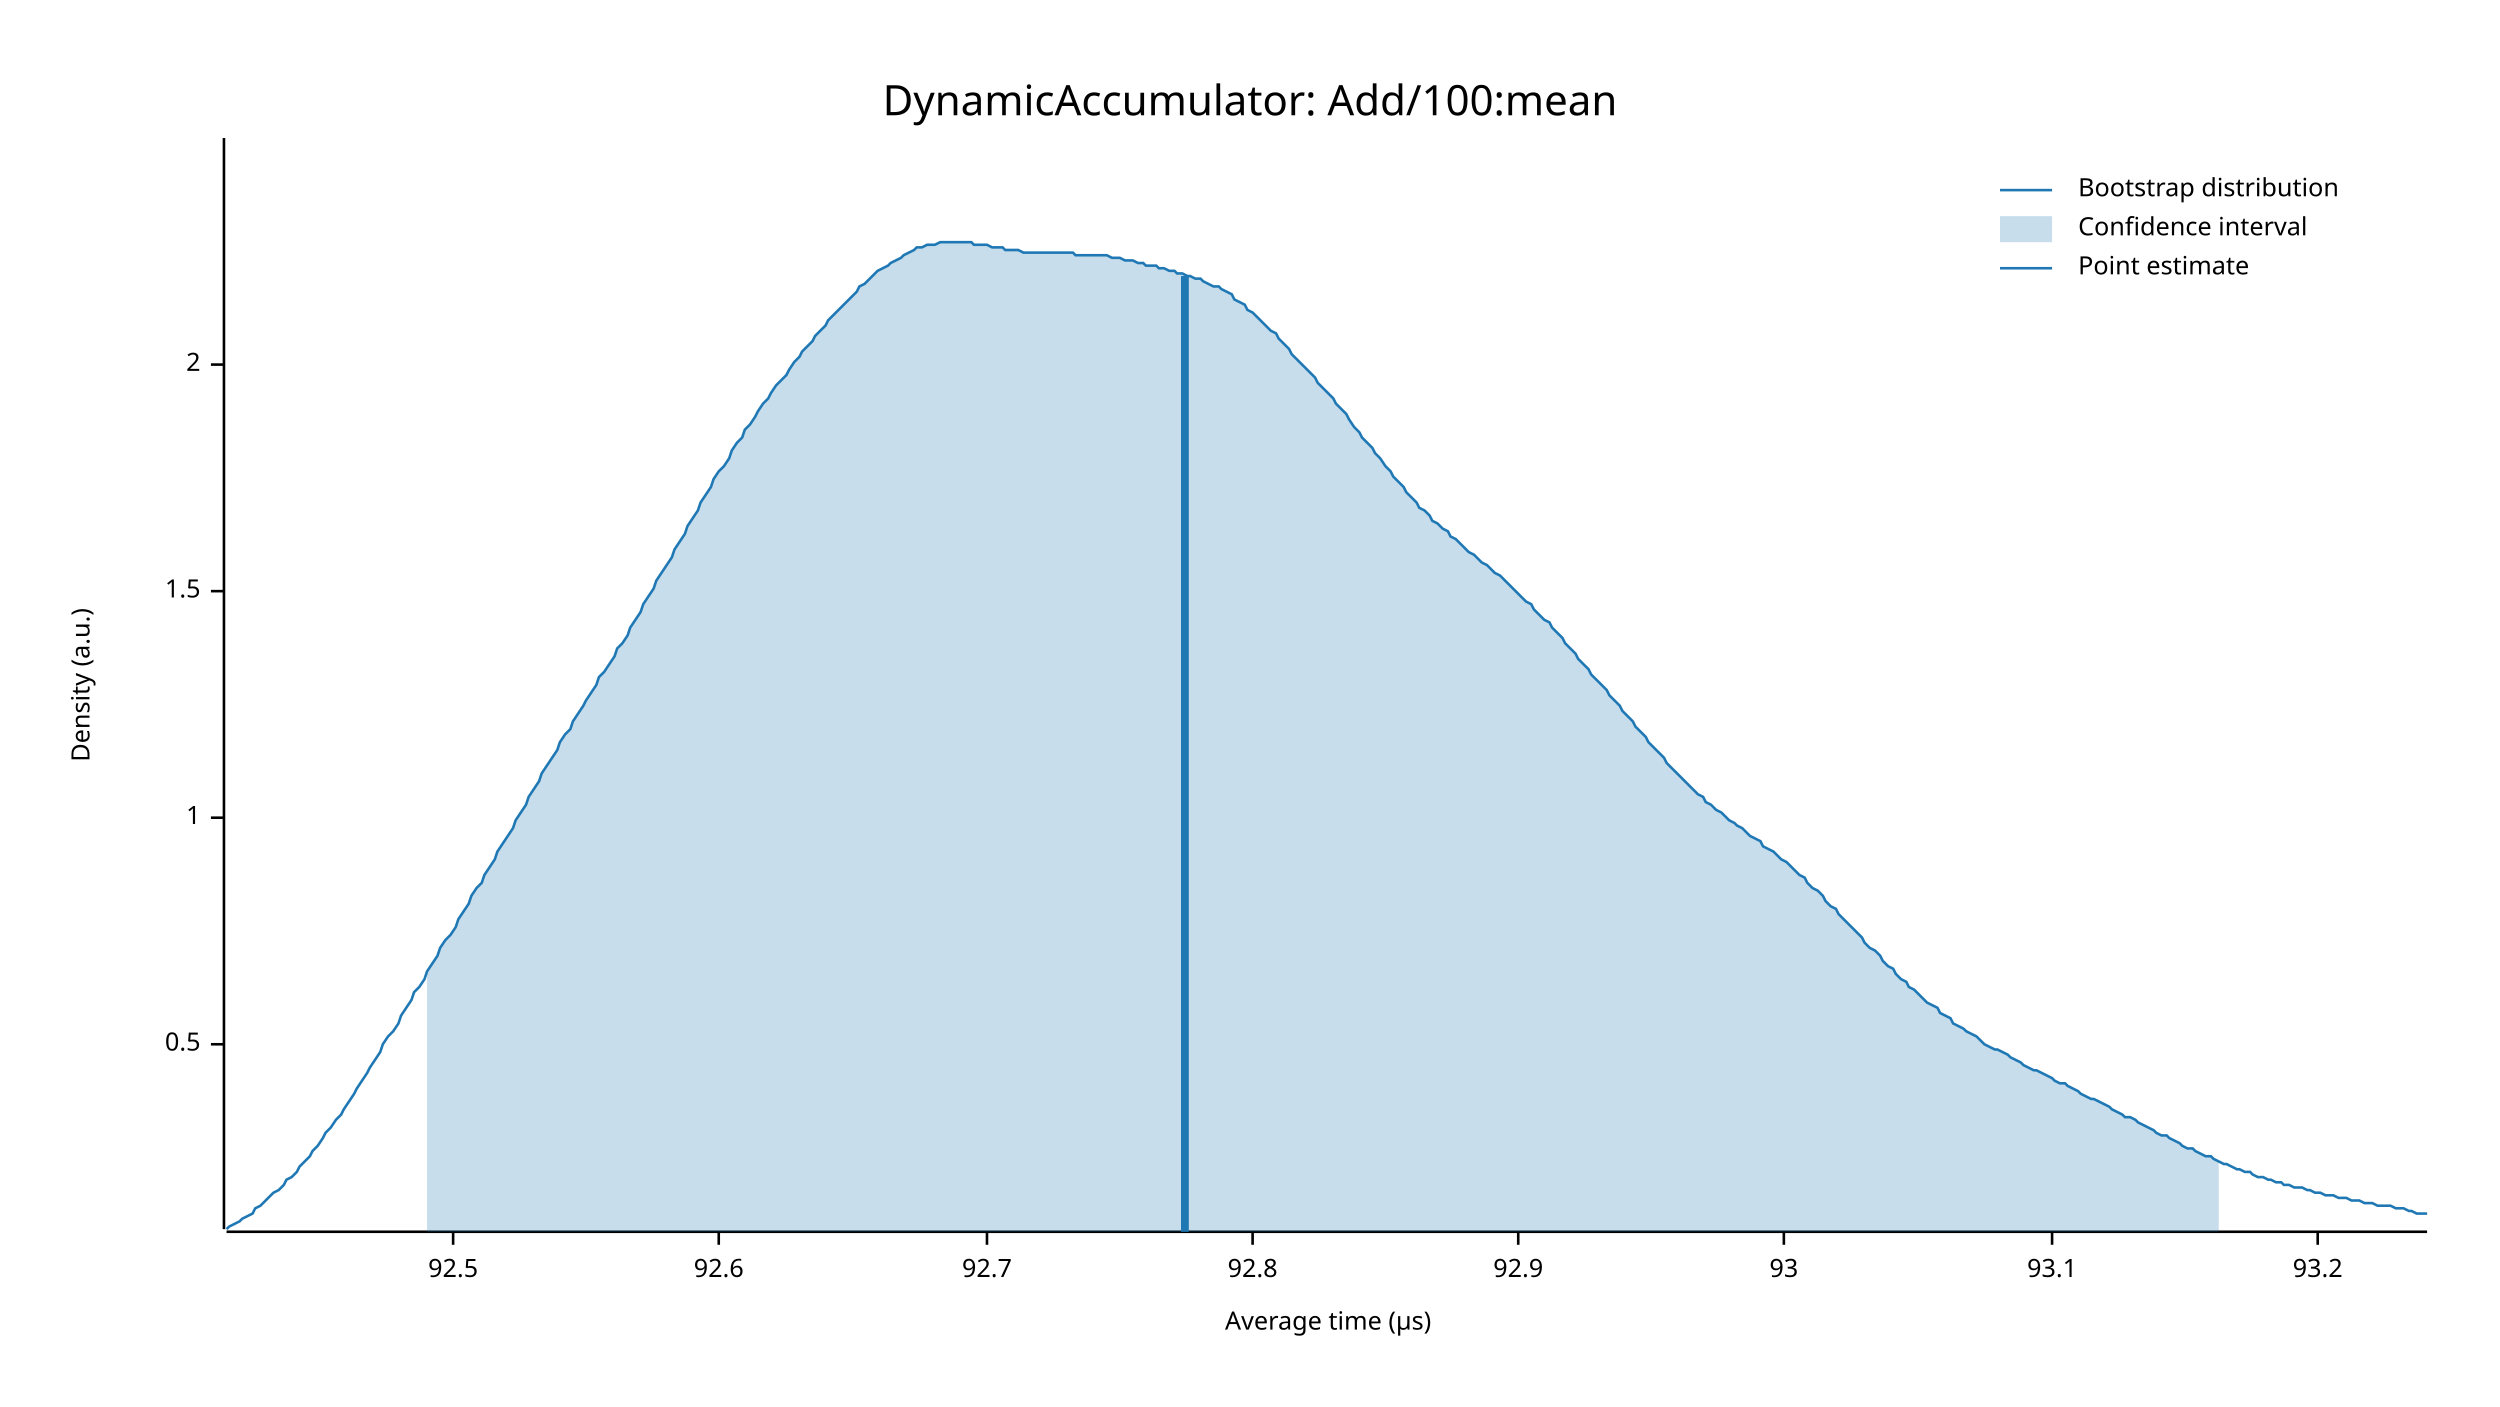
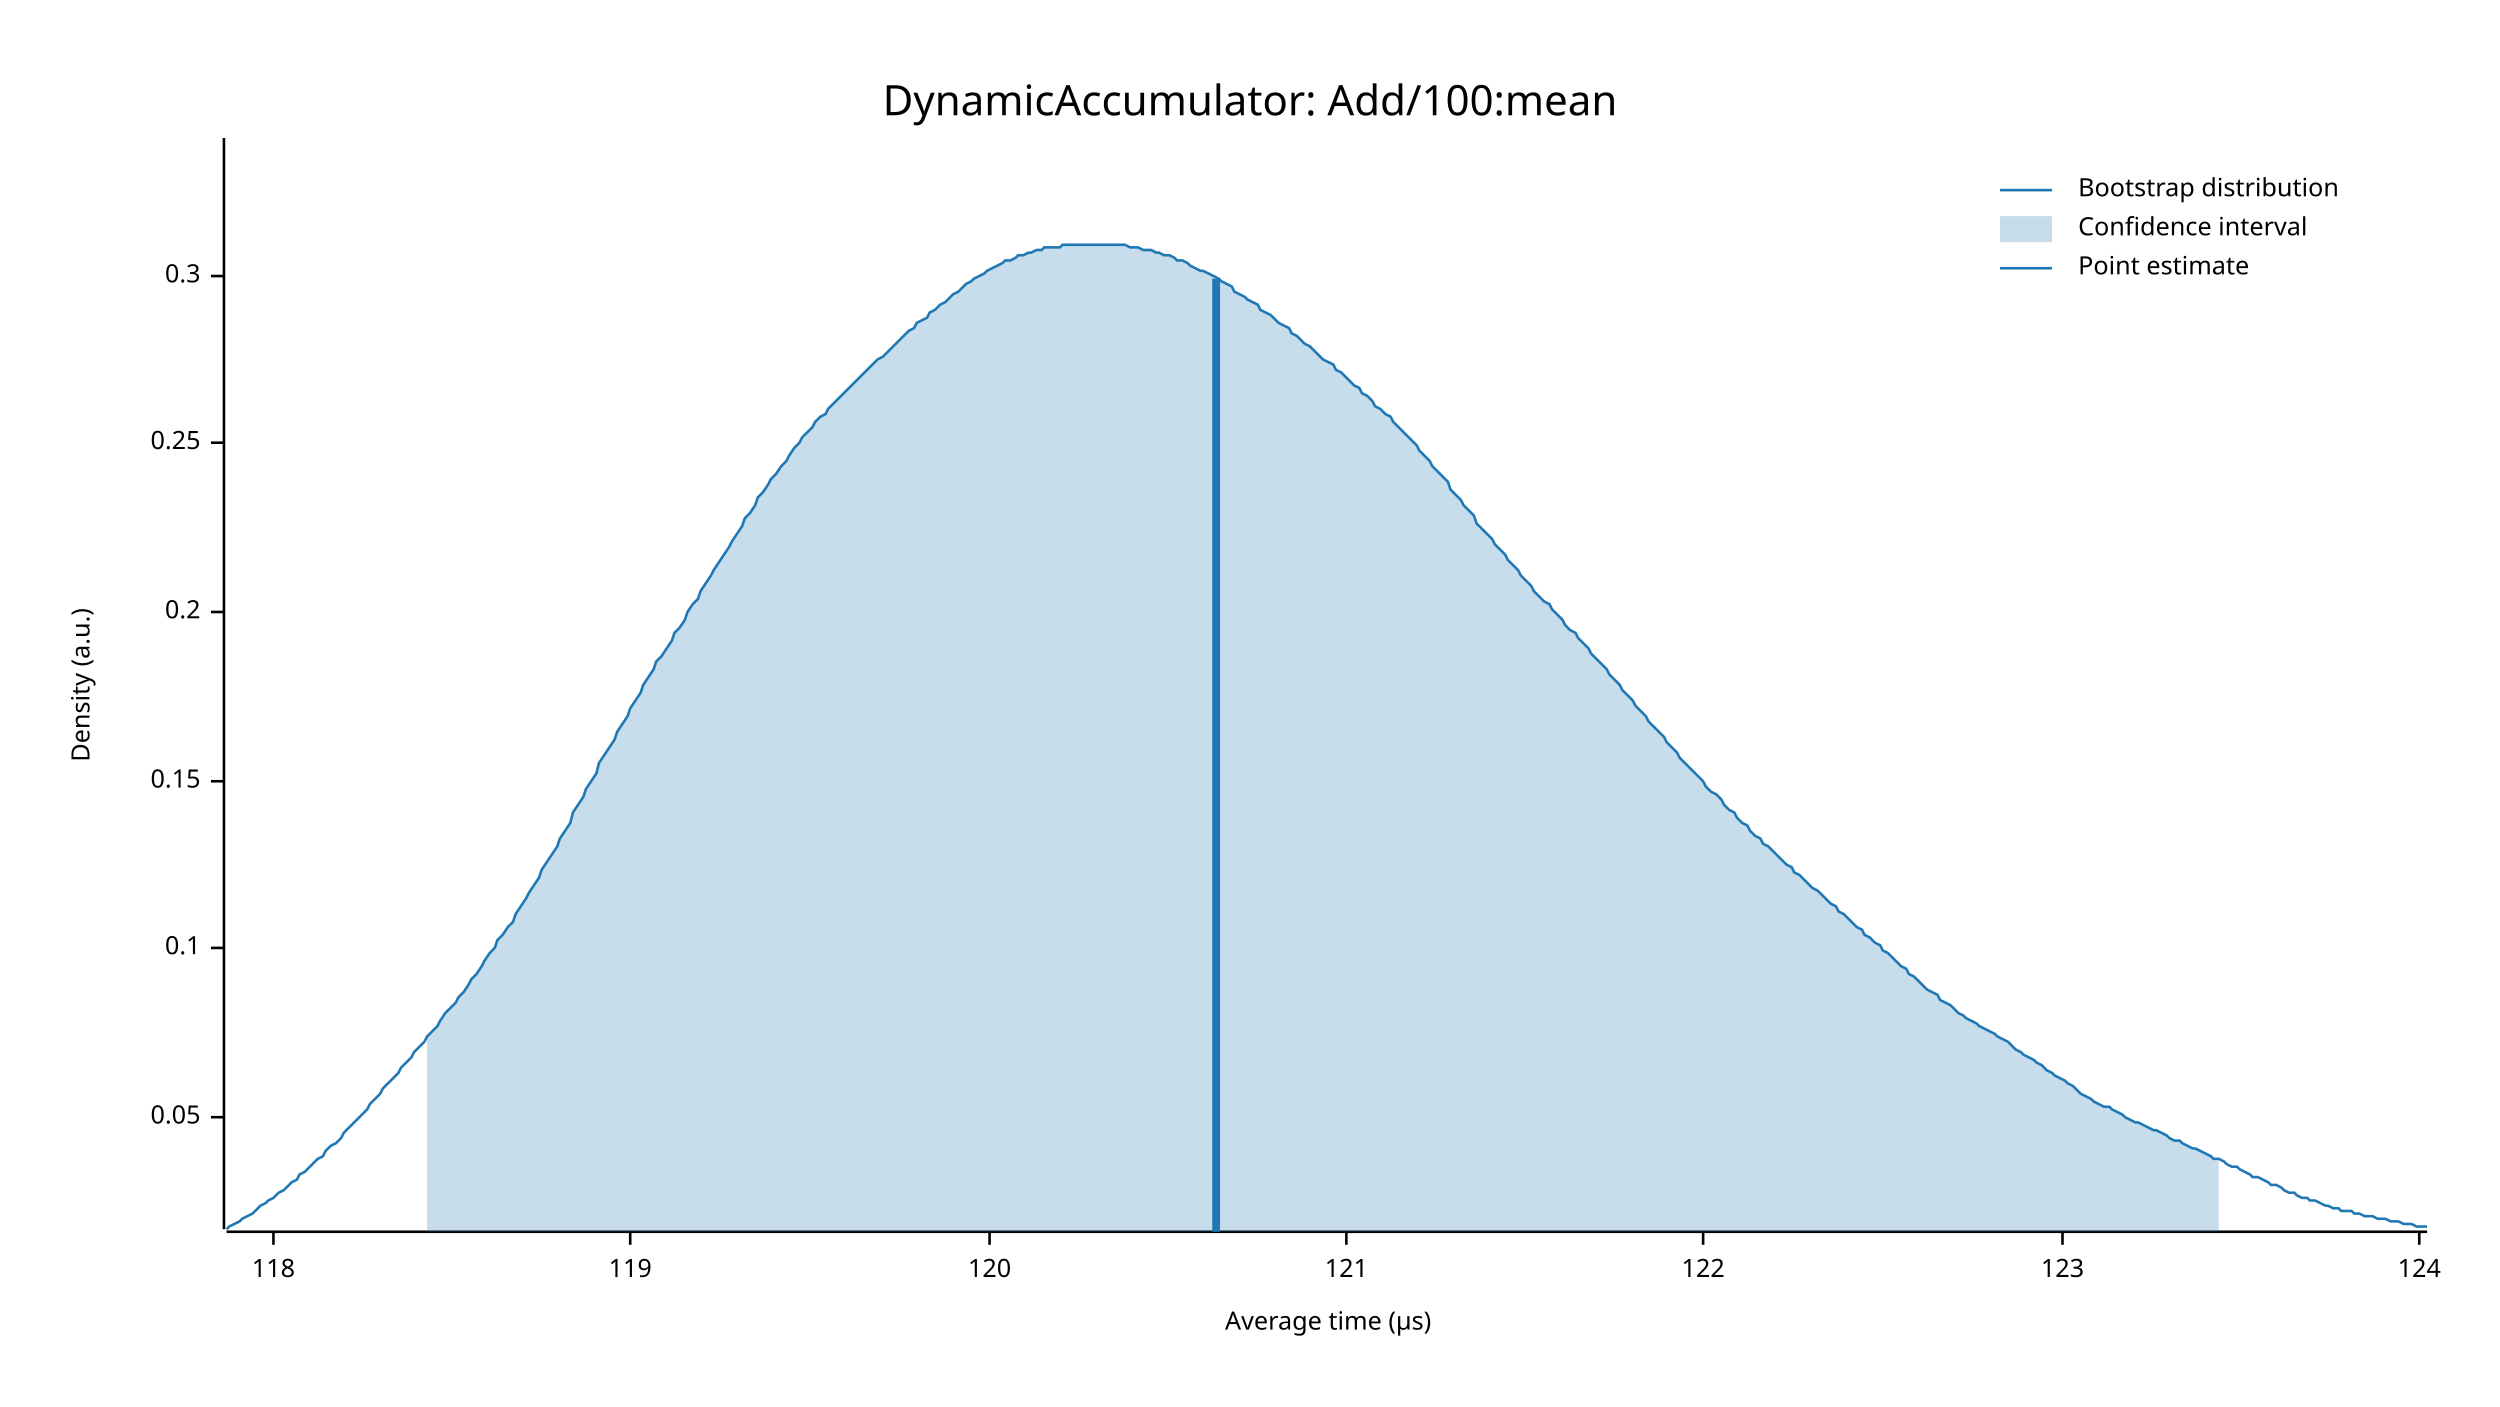
<svg xmlns="http://www.w3.org/2000/svg" width="960" height="540" viewBox="0 0 960 540">
  <text x="480" y="32" dy="0.76em" text-anchor="middle" font-family="sans-serif" font-size="16.129" opacity="1" fill="#000000">
DynamicAccumulator: Add/100:mean
</text>
  <text x="27" y="263" dy="0.76em" text-anchor="middle" font-family="sans-serif" font-size="9.677" opacity="1" fill="#000000" transform="rotate(270, 27, 263)">
Density (a.u.)
</text>
  <text x="510" y="513" dy="-0.5ex" text-anchor="middle" font-family="sans-serif" font-size="9.677" opacity="1" fill="#000000">
Average time (µs)
</text>
  <polyline fill="none" opacity="1" stroke="#000000" stroke-width="1" points="86,53 86,472 " />
-   <text x="77" y="401" dy="0.5ex" text-anchor="end" font-family="sans-serif" font-size="9.677" opacity="1" fill="#000000">
- 0.5
+   <text x="77" y="429" dy="0.5ex" text-anchor="end" font-family="sans-serif" font-size="9.677" opacity="1" fill="#000000">
+ 0.05
</text>
-   <polyline fill="none" opacity="1" stroke="#000000" stroke-width="1" points="81,401 86,401 " />
-   <text x="77" y="314" dy="0.5ex" text-anchor="end" font-family="sans-serif" font-size="9.677" opacity="1" fill="#000000">
- 1
+   <polyline fill="none" opacity="1" stroke="#000000" stroke-width="1" points="81,429 86,429 " />
+   <text x="77" y="364" dy="0.5ex" text-anchor="end" font-family="sans-serif" font-size="9.677" opacity="1" fill="#000000">
+ 0.1
</text>
-   <polyline fill="none" opacity="1" stroke="#000000" stroke-width="1" points="81,314 86,314 " />
-   <text x="77" y="227" dy="0.5ex" text-anchor="end" font-family="sans-serif" font-size="9.677" opacity="1" fill="#000000">
- 1.5
+   <polyline fill="none" opacity="1" stroke="#000000" stroke-width="1" points="81,364 86,364 " />
+   <text x="77" y="300" dy="0.5ex" text-anchor="end" font-family="sans-serif" font-size="9.677" opacity="1" fill="#000000">
+ 0.15
</text>
-   <polyline fill="none" opacity="1" stroke="#000000" stroke-width="1" points="81,227 86,227 " />
-   <text x="77" y="140" dy="0.5ex" text-anchor="end" font-family="sans-serif" font-size="9.677" opacity="1" fill="#000000">
- 2
+   <polyline fill="none" opacity="1" stroke="#000000" stroke-width="1" points="81,300 86,300 " />
+   <text x="77" y="235" dy="0.5ex" text-anchor="end" font-family="sans-serif" font-size="9.677" opacity="1" fill="#000000">
+ 0.2
</text>
-   <polyline fill="none" opacity="1" stroke="#000000" stroke-width="1" points="81,140 86,140 " />
+   <polyline fill="none" opacity="1" stroke="#000000" stroke-width="1" points="81,235 86,235 " />
+   <text x="77" y="170" dy="0.5ex" text-anchor="end" font-family="sans-serif" font-size="9.677" opacity="1" fill="#000000">
+ 0.25
+ </text>
+   <polyline fill="none" opacity="1" stroke="#000000" stroke-width="1" points="81,170 86,170 " />
+   <text x="77" y="106" dy="0.5ex" text-anchor="end" font-family="sans-serif" font-size="9.677" opacity="1" fill="#000000">
+ 0.3
+ </text>
+   <polyline fill="none" opacity="1" stroke="#000000" stroke-width="1" points="81,106 86,106 " />
  <polyline fill="none" opacity="1" stroke="#000000" stroke-width="1" points="87,473 932,473 " />
-   <text x="174" y="483" dy="0.76em" text-anchor="middle" font-family="sans-serif" font-size="9.677" opacity="1" fill="#000000">
- 92.5
+   <text x="105" y="483" dy="0.76em" text-anchor="middle" font-family="sans-serif" font-size="9.677" opacity="1" fill="#000000">
+ 118
</text>
-   <polyline fill="none" opacity="1" stroke="#000000" stroke-width="1" points="174,473 174,478 " />
-   <text x="276" y="483" dy="0.76em" text-anchor="middle" font-family="sans-serif" font-size="9.677" opacity="1" fill="#000000">
- 92.6
+   <polyline fill="none" opacity="1" stroke="#000000" stroke-width="1" points="105,473 105,478 " />
+   <text x="242" y="483" dy="0.76em" text-anchor="middle" font-family="sans-serif" font-size="9.677" opacity="1" fill="#000000">
+ 119
</text>
-   <polyline fill="none" opacity="1" stroke="#000000" stroke-width="1" points="276,473 276,478 " />
-   <text x="379" y="483" dy="0.76em" text-anchor="middle" font-family="sans-serif" font-size="9.677" opacity="1" fill="#000000">
- 92.7
+   <polyline fill="none" opacity="1" stroke="#000000" stroke-width="1" points="242,473 242,478 " />
+   <text x="380" y="483" dy="0.76em" text-anchor="middle" font-family="sans-serif" font-size="9.677" opacity="1" fill="#000000">
+ 120
</text>
-   <polyline fill="none" opacity="1" stroke="#000000" stroke-width="1" points="379,473 379,478 " />
-   <text x="481" y="483" dy="0.76em" text-anchor="middle" font-family="sans-serif" font-size="9.677" opacity="1" fill="#000000">
- 92.8
+   <polyline fill="none" opacity="1" stroke="#000000" stroke-width="1" points="380,473 380,478 " />
+   <text x="517" y="483" dy="0.76em" text-anchor="middle" font-family="sans-serif" font-size="9.677" opacity="1" fill="#000000">
+ 121
</text>
-   <polyline fill="none" opacity="1" stroke="#000000" stroke-width="1" points="481,473 481,478 " />
-   <text x="583" y="483" dy="0.76em" text-anchor="middle" font-family="sans-serif" font-size="9.677" opacity="1" fill="#000000">
- 92.9
+   <polyline fill="none" opacity="1" stroke="#000000" stroke-width="1" points="517,473 517,478 " />
+   <text x="654" y="483" dy="0.76em" text-anchor="middle" font-family="sans-serif" font-size="9.677" opacity="1" fill="#000000">
+ 122
</text>
-   <polyline fill="none" opacity="1" stroke="#000000" stroke-width="1" points="583,473 583,478 " />
-   <text x="685" y="483" dy="0.76em" text-anchor="middle" font-family="sans-serif" font-size="9.677" opacity="1" fill="#000000">
- 93
+   <polyline fill="none" opacity="1" stroke="#000000" stroke-width="1" points="654,473 654,478 " />
+   <text x="792" y="483" dy="0.76em" text-anchor="middle" font-family="sans-serif" font-size="9.677" opacity="1" fill="#000000">
+ 123
</text>
-   <polyline fill="none" opacity="1" stroke="#000000" stroke-width="1" points="685,473 685,478 " />
-   <text x="788" y="483" dy="0.76em" text-anchor="middle" font-family="sans-serif" font-size="9.677" opacity="1" fill="#000000">
- 93.1
+   <polyline fill="none" opacity="1" stroke="#000000" stroke-width="1" points="792,473 792,478 " />
+   <text x="929" y="483" dy="0.76em" text-anchor="middle" font-family="sans-serif" font-size="9.677" opacity="1" fill="#000000">
+ 124
</text>
-   <polyline fill="none" opacity="1" stroke="#000000" stroke-width="1" points="788,473 788,478 " />
-   <text x="890" y="483" dy="0.76em" text-anchor="middle" font-family="sans-serif" font-size="9.677" opacity="1" fill="#000000">
- 93.2
- </text>
-   <polyline fill="none" opacity="1" stroke="#000000" stroke-width="1" points="890,473 890,478 " />
-   <polyline fill="none" opacity="1" stroke="#1F78B4" stroke-width="1" points="87,472 88,471 90,470 92,469 93,468 95,467 97,466 98,464 100,463 102,461 103,460 105,458 107,457 109,455 110,453 112,452 114,450 115,448 117,446 119,444 120,442 122,440 124,437 125,435 127,433 129,430 131,428 132,426 134,423 136,420 137,418 139,415 141,412 142,410 144,407 146,404 147,401 149,398 151,396 153,393 154,390 156,387 158,384 159,381 161,379 163,376 164,373 166,370 168,367 169,364 171,361 173,359 175,356 176,353 178,350 180,347 181,344 183,341 185,339 186,336 188,333 190,330 191,327 193,324 195,321 197,318 198,315 200,312 202,309 203,306 205,303 207,300 208,297 210,294 212,291 214,288 215,285 217,282 219,280 220,277 222,274 224,271 225,269 227,266 229,263 230,260 232,258 234,255 236,252 237,249 239,247 241,244 242,241 244,238 246,235 247,232 249,229 251,226 252,223 254,220 256,217 258,214 259,211 261,208 263,205 264,202 266,199 268,196 269,193 271,190 273,187 274,184 276,181 278,179 280,176 281,173 283,170 285,168 286,165 288,163 290,160 291,158 293,155 295,153 296,151 298,148 300,146 302,144 303,142 305,139 307,137 308,135 310,133 312,131 313,129 315,127 317,125 318,123 320,121 322,119 324,117 325,116 327,114 329,112 330,110 332,109 334,107 335,106 337,104 339,103 341,102 342,101 344,100 346,99 347,98 349,97 351,96 352,95 354,95 356,94 357,94 359,94 361,93 363,93 364,93 366,93 368,93 369,93 371,93 373,93 374,94 376,94 378,94 379,94 381,95 383,95 385,95 386,96 388,96 390,96 391,96 393,97 395,97 396,97 398,97 400,97 401,97 403,97 405,97 407,97 408,97 410,97 412,97 413,98 415,98 417,98 418,98 420,98 422,98 423,98 425,98 427,99 429,99 430,99 432,100 434,100 435,100 437,101 439,101 440,102 442,102 444,102 445,103 447,103 449,104 451,104 452,105 454,105 456,106 457,106 459,107 461,107 462,108 464,109 466,110 468,110 469,111 471,112 473,113 474,115 476,116 478,117 479,119 481,120 483,122 484,123 486,125 488,127 490,128 491,130 493,132 495,134 496,136 498,138 500,140 501,141 503,143 505,145 506,147 508,149 510,151 512,153 513,155 515,157 517,159 518,161 520,164 522,166 523,168 525,170 527,172 528,174 530,176 532,179 534,181 535,183 537,185 539,187 540,189 542,191 544,193 545,195 547,196 549,198 550,200 552,201 554,203 556,204 557,206 559,207 561,209 562,210 564,212 566,213 567,214 569,216 571,217 573,219 574,220 576,221 578,223 579,224 581,226 583,228 584,229 586,231 588,232 589,234 591,236 593,238 595,239 596,241 598,243 600,245 601,247 603,249 605,251 606,253 608,255 610,257 611,259 613,261 615,263 617,265 618,267 620,269 622,271 623,273 625,275 627,277 628,279 630,281 632,283 633,285 635,287 637,289 639,291 640,293 642,295 644,297 645,298 647,300 649,302 650,303 652,305 654,306 655,308 657,309 659,311 661,312 662,313 664,315 666,316 667,317 669,318 671,320 672,321 674,322 676,323 677,325 679,326 681,327 683,329 684,330 686,331 688,333 689,334 691,336 693,337 694,339 696,341 698,342 700,344 701,346 703,348 705,349 706,351 708,353 710,355 711,356 713,358 715,360 716,362 718,364 720,365 722,367 723,369 725,371 727,372 728,374 730,376 732,377 733,379 735,380 737,382 738,383 740,385 742,386 744,387 745,389 747,390 749,391 750,393 752,394 754,395 755,396 757,397 759,398 760,399 762,401 764,402 766,403 767,403 769,404 771,405 772,406 774,407 776,408 777,409 779,410 781,411 782,411 784,412 786,413 788,414 789,415 791,416 793,416 794,417 796,418 798,419 799,420 801,421 803,422 804,422 806,423 808,424 810,425 811,426 813,427 815,428 816,429 818,429 820,430 821,431 823,432 825,433 827,434 828,435 830,436 832,436 833,437 835,438 837,439 838,440 840,441 842,441 843,442 845,443 847,444 849,444 850,445 852,446 854,447 855,447 857,448 859,449 860,449 862,450 864,450 865,451 867,452 869,452 871,453 872,453 874,454 876,454 877,455 879,455 881,456 882,456 884,456 886,457 887,457 889,458 891,458 893,459 894,459 896,459 898,460 899,460 901,460 903,461 904,461 906,461 908,462 909,462 911,462 913,463 915,463 916,463 918,463 920,464 921,464 923,464 925,465 926,465 928,466 930,466 932,466 " />
-   <polygon opacity="0.25" fill="#1F78B4" points="164,373 166,370 168,367 169,364 171,361 173,359 175,356 176,353 178,350 180,347 181,344 183,341 185,339 186,336 188,333 190,330 191,327 193,324 195,321 197,318 198,315 200,312 202,309 203,306 205,303 207,300 208,297 210,294 212,291 214,288 215,285 217,282 219,280 220,277 222,274 224,271 225,269 227,266 229,263 230,260 232,258 234,255 236,252 237,249 239,247 241,244 242,241 244,238 246,235 247,232 249,229 251,226 252,223 254,220 256,217 258,214 259,211 261,208 263,205 264,202 266,199 268,196 269,193 271,190 273,187 274,184 276,181 278,179 280,176 281,173 283,170 285,168 286,165 288,163 290,160 291,158 293,155 295,153 296,151 298,148 300,146 302,144 303,142 305,139 307,137 308,135 310,133 312,131 313,129 315,127 317,125 318,123 320,121 322,119 324,117 325,116 327,114 329,112 330,110 332,109 334,107 335,106 337,104 339,103 341,102 342,101 344,100 346,99 347,98 349,97 351,96 352,95 354,95 356,94 357,94 359,94 361,93 363,93 364,93 366,93 368,93 369,93 371,93 373,93 374,94 376,94 378,94 379,94 381,95 383,95 385,95 386,96 388,96 390,96 391,96 393,97 395,97 396,97 398,97 400,97 401,97 403,97 405,97 407,97 408,97 410,97 412,97 413,98 415,98 417,98 418,98 420,98 422,98 423,98 425,98 427,99 429,99 430,99 432,100 434,100 435,100 437,101 439,101 440,102 442,102 444,102 445,103 447,103 449,104 451,104 452,105 454,105 456,106 457,106 459,107 461,107 462,108 464,109 466,110 468,110 469,111 471,112 473,113 474,115 476,116 478,117 479,119 481,120 483,122 484,123 486,125 488,127 490,128 491,130 493,132 495,134 496,136 498,138 500,140 501,141 503,143 505,145 506,147 508,149 510,151 512,153 513,155 515,157 517,159 518,161 520,164 522,166 523,168 525,170 527,172 528,174 530,176 532,179 534,181 535,183 537,185 539,187 540,189 542,191 544,193 545,195 547,196 549,198 550,200 552,201 554,203 556,204 557,206 559,207 561,209 562,210 564,212 566,213 567,214 569,216 571,217 573,219 574,220 576,221 578,223 579,224 581,226 583,228 584,229 586,231 588,232 589,234 591,236 593,238 595,239 596,241 598,243 600,245 601,247 603,249 605,251 606,253 608,255 610,257 611,259 613,261 615,263 617,265 618,267 620,269 622,271 623,273 625,275 627,277 628,279 630,281 632,283 633,285 635,287 637,289 639,291 640,293 642,295 644,297 645,298 647,300 649,302 650,303 652,305 654,306 655,308 657,309 659,311 661,312 662,313 664,315 666,316 667,317 669,318 671,320 672,321 674,322 676,323 677,325 679,326 681,327 683,329 684,330 686,331 688,333 689,334 691,336 693,337 694,339 696,341 698,342 700,344 701,346 703,348 705,349 706,351 708,353 710,355 711,356 713,358 715,360 716,362 718,364 720,365 722,367 723,369 725,371 727,372 728,374 730,376 732,377 733,379 735,380 737,382 738,383 740,385 742,386 744,387 745,389 747,390 749,391 750,393 752,394 754,395 755,396 757,397 759,398 760,399 762,401 764,402 766,403 767,403 769,404 771,405 772,406 774,407 776,408 777,409 779,410 781,411 782,411 784,412 786,413 788,414 789,415 791,416 793,416 794,417 796,418 798,419 799,420 801,421 803,422 804,422 806,423 808,424 810,425 811,426 813,427 815,428 816,429 818,429 820,430 821,431 823,432 825,433 827,434 828,435 830,436 832,436 833,437 835,438 837,439 838,440 840,441 842,441 843,442 845,443 847,444 849,444 850,445 852,446 852,473 164,473 " />
-   <polyline fill="none" opacity="1" stroke="#1F78B4" stroke-width="3" points="455,473 455,106 " />
+   <polyline fill="none" opacity="1" stroke="#000000" stroke-width="1" points="929,473 929,478 " />
+   <polyline fill="none" opacity="1" stroke="#1F78B4" stroke-width="1" points="87,472 88,471 90,470 92,469 93,468 95,467 97,466 98,465 100,463 102,462 103,461 105,460 107,458 109,457 110,456 112,454 114,453 115,451 117,450 119,448 120,447 122,445 124,444 125,442 127,440 129,439 131,437 132,435 134,433 136,431 137,430 139,428 141,426 142,424 144,422 146,420 147,418 149,416 151,414 153,412 154,410 156,408 158,406 159,404 161,402 163,400 164,398 166,396 168,394 169,392 171,389 173,387 175,385 176,383 178,381 180,378 181,376 183,374 185,371 186,369 188,366 190,364 191,361 193,359 195,356 197,354 198,351 200,348 202,345 203,343 205,340 207,337 208,334 210,331 212,328 214,325 215,322 217,319 219,316 220,312 222,309 224,306 225,303 227,300 229,297 230,293 232,290 234,287 236,284 237,281 239,278 241,275 242,272 244,269 246,266 247,263 249,260 251,257 252,254 254,252 256,249 258,246 259,243 261,241 263,238 264,235 266,232 268,230 269,227 271,224 273,221 274,219 276,216 278,213 280,210 281,208 283,205 285,202 286,199 288,197 290,194 291,191 293,189 295,186 296,184 298,182 300,179 302,177 303,175 305,172 307,170 308,168 310,166 312,164 313,162 315,160 317,159 318,157 320,155 322,153 324,151 325,150 327,148 329,146 330,145 332,143 334,141 335,140 337,138 339,137 341,135 342,134 344,132 346,130 347,129 349,127 351,126 352,124 354,123 356,122 357,120 359,119 361,117 363,116 364,115 366,113 368,112 369,111 371,109 373,108 374,107 376,106 378,105 379,104 381,103 383,102 385,101 386,100 388,100 390,99 391,98 393,98 395,97 396,97 398,96 400,96 401,95 403,95 405,95 407,95 408,94 410,94 412,94 413,94 415,94 417,94 418,94 420,94 422,94 423,94 425,94 427,94 429,94 430,94 432,94 434,95 435,95 437,95 439,96 440,96 442,96 444,97 445,97 447,98 449,98 451,99 452,100 454,100 456,101 457,102 459,103 461,104 462,104 464,105 466,106 468,107 469,108 471,109 473,110 474,112 476,113 478,114 479,115 481,116 483,117 484,119 486,120 488,121 490,123 491,124 493,125 495,126 496,128 498,129 500,131 501,132 503,133 505,135 506,136 508,138 510,139 512,140 513,142 515,143 517,145 518,146 520,148 522,149 523,151 525,152 527,154 528,156 530,157 532,159 534,160 535,162 537,164 539,166 540,167 542,169 544,171 545,173 547,175 549,177 550,179 552,181 554,183 556,185 557,188 559,190 561,192 562,194 564,196 566,198 567,201 569,203 571,205 573,207 574,209 576,211 578,213 579,215 581,217 583,219 584,221 586,223 588,225 589,227 591,229 593,231 595,232 596,234 598,236 600,238 601,240 603,242 605,243 606,245 608,247 610,249 611,251 613,253 615,255 617,257 618,259 620,261 622,263 623,265 625,267 627,269 628,271 630,273 632,275 633,277 635,279 637,281 639,283 640,285 642,287 644,289 645,291 647,293 649,295 650,296 652,298 654,300 655,302 657,304 659,305 661,307 662,309 664,311 666,312 667,314 669,316 671,317 672,319 674,321 676,322 677,324 679,325 681,327 683,329 684,330 686,332 688,333 689,335 691,336 693,338 694,339 696,341 698,342 700,344 701,345 703,347 705,348 706,350 708,351 710,353 711,354 713,356 715,357 716,359 718,360 720,362 722,363 723,365 725,366 727,368 728,369 730,371 732,372 733,374 735,375 737,377 738,378 740,380 742,381 744,382 745,384 747,385 749,386 750,387 752,389 754,390 755,391 757,392 759,393 760,394 762,395 764,396 766,397 767,398 769,399 771,400 772,401 774,403 776,404 777,405 779,406 781,407 782,408 784,409 786,411 788,412 789,413 791,414 793,415 794,416 796,417 798,419 799,420 801,421 803,422 804,423 806,424 808,425 810,425 811,426 813,427 815,428 816,429 818,430 820,431 821,431 823,432 825,433 827,434 828,434 830,435 832,436 833,437 835,438 837,438 838,439 840,440 842,441 843,441 845,442 847,443 849,444 850,445 852,445 854,446 855,447 857,448 859,448 860,449 862,450 864,451 865,452 867,452 869,453 871,454 872,455 874,455 876,456 877,457 879,458 881,458 882,459 884,460 886,460 887,461 889,461 891,462 893,463 894,463 896,464 898,464 899,465 901,465 903,465 904,466 906,466 908,467 909,467 911,467 913,468 915,468 916,468 918,469 920,469 921,469 923,470 925,470 926,470 928,471 930,471 932,471 " />
+   <polygon opacity="0.25" fill="#1F78B4" points="164,398 166,396 168,394 169,392 171,389 173,387 175,385 176,383 178,381 180,378 181,376 183,374 185,371 186,369 188,366 190,364 191,361 193,359 195,356 197,354 198,351 200,348 202,345 203,343 205,340 207,337 208,334 210,331 212,328 214,325 215,322 217,319 219,316 220,312 222,309 224,306 225,303 227,300 229,297 230,293 232,290 234,287 236,284 237,281 239,278 241,275 242,272 244,269 246,266 247,263 249,260 251,257 252,254 254,252 256,249 258,246 259,243 261,241 263,238 264,235 266,232 268,230 269,227 271,224 273,221 274,219 276,216 278,213 280,210 281,208 283,205 285,202 286,199 288,197 290,194 291,191 293,189 295,186 296,184 298,182 300,179 302,177 303,175 305,172 307,170 308,168 310,166 312,164 313,162 315,160 317,159 318,157 320,155 322,153 324,151 325,150 327,148 329,146 330,145 332,143 334,141 335,140 337,138 339,137 341,135 342,134 344,132 346,130 347,129 349,127 351,126 352,124 354,123 356,122 357,120 359,119 361,117 363,116 364,115 366,113 368,112 369,111 371,109 373,108 374,107 376,106 378,105 379,104 381,103 383,102 385,101 386,100 388,100 390,99 391,98 393,98 395,97 396,97 398,96 400,96 401,95 403,95 405,95 407,95 408,94 410,94 412,94 413,94 415,94 417,94 418,94 420,94 422,94 423,94 425,94 427,94 429,94 430,94 432,94 434,95 435,95 437,95 439,96 440,96 442,96 444,97 445,97 447,98 449,98 451,99 452,100 454,100 456,101 457,102 459,103 461,104 462,104 464,105 466,106 468,107 469,108 471,109 473,110 474,112 476,113 478,114 479,115 481,116 483,117 484,119 486,120 488,121 490,123 491,124 493,125 495,126 496,128 498,129 500,131 501,132 503,133 505,135 506,136 508,138 510,139 512,140 513,142 515,143 517,145 518,146 520,148 522,149 523,151 525,152 527,154 528,156 530,157 532,159 534,160 535,162 537,164 539,166 540,167 542,169 544,171 545,173 547,175 549,177 550,179 552,181 554,183 556,185 557,188 559,190 561,192 562,194 564,196 566,198 567,201 569,203 571,205 573,207 574,209 576,211 578,213 579,215 581,217 583,219 584,221 586,223 588,225 589,227 591,229 593,231 595,232 596,234 598,236 600,238 601,240 603,242 605,243 606,245 608,247 610,249 611,251 613,253 615,255 617,257 618,259 620,261 622,263 623,265 625,267 627,269 628,271 630,273 632,275 633,277 635,279 637,281 639,283 640,285 642,287 644,289 645,291 647,293 649,295 650,296 652,298 654,300 655,302 657,304 659,305 661,307 662,309 664,311 666,312 667,314 669,316 671,317 672,319 674,321 676,322 677,324 679,325 681,327 683,329 684,330 686,332 688,333 689,335 691,336 693,338 694,339 696,341 698,342 700,344 701,345 703,347 705,348 706,350 708,351 710,353 711,354 713,356 715,357 716,359 718,360 720,362 722,363 723,365 725,366 727,368 728,369 730,371 732,372 733,374 735,375 737,377 738,378 740,380 742,381 744,382 745,384 747,385 749,386 750,387 752,389 754,390 755,391 757,392 759,393 760,394 762,395 764,396 766,397 767,398 769,399 771,400 772,401 774,403 776,404 777,405 779,406 781,407 782,408 784,409 786,411 788,412 789,413 791,414 793,415 794,416 796,417 798,419 799,420 801,421 803,422 804,423 806,424 808,425 810,425 811,426 813,427 815,428 816,429 818,430 820,431 821,431 823,432 825,433 827,434 828,434 830,435 832,436 833,437 835,438 837,438 838,439 840,440 842,441 843,441 845,442 847,443 849,444 850,445 852,445 852,473 164,473 " />
+   <polyline fill="none" opacity="1" stroke="#1F78B4" stroke-width="3" points="467,473 467,107 " />
  <text x="798" y="68" dy="0.76em" text-anchor="start" font-family="sans-serif" font-size="9.677" opacity="1" fill="#000000">
Bootstrap distribution
</text>
  <text x="798" y="83" dy="0.76em" text-anchor="start" font-family="sans-serif" font-size="9.677" opacity="1" fill="#000000">
Confidence interval
</text>
  <text x="798" y="98" dy="0.76em" text-anchor="start" font-family="sans-serif" font-size="9.677" opacity="1" fill="#000000">
Point estimate
</text>
  <polyline fill="none" opacity="1" stroke="#1F78B4" stroke-width="1" points="768,73 788,73 " />
  <rect x="768" y="83" width="20" height="10" opacity="0.25" fill="#1F78B4" stroke="none" />
  <polyline fill="none" opacity="1" stroke="#1F78B4" stroke-width="1" points="768,103 788,103 " />
</svg>
